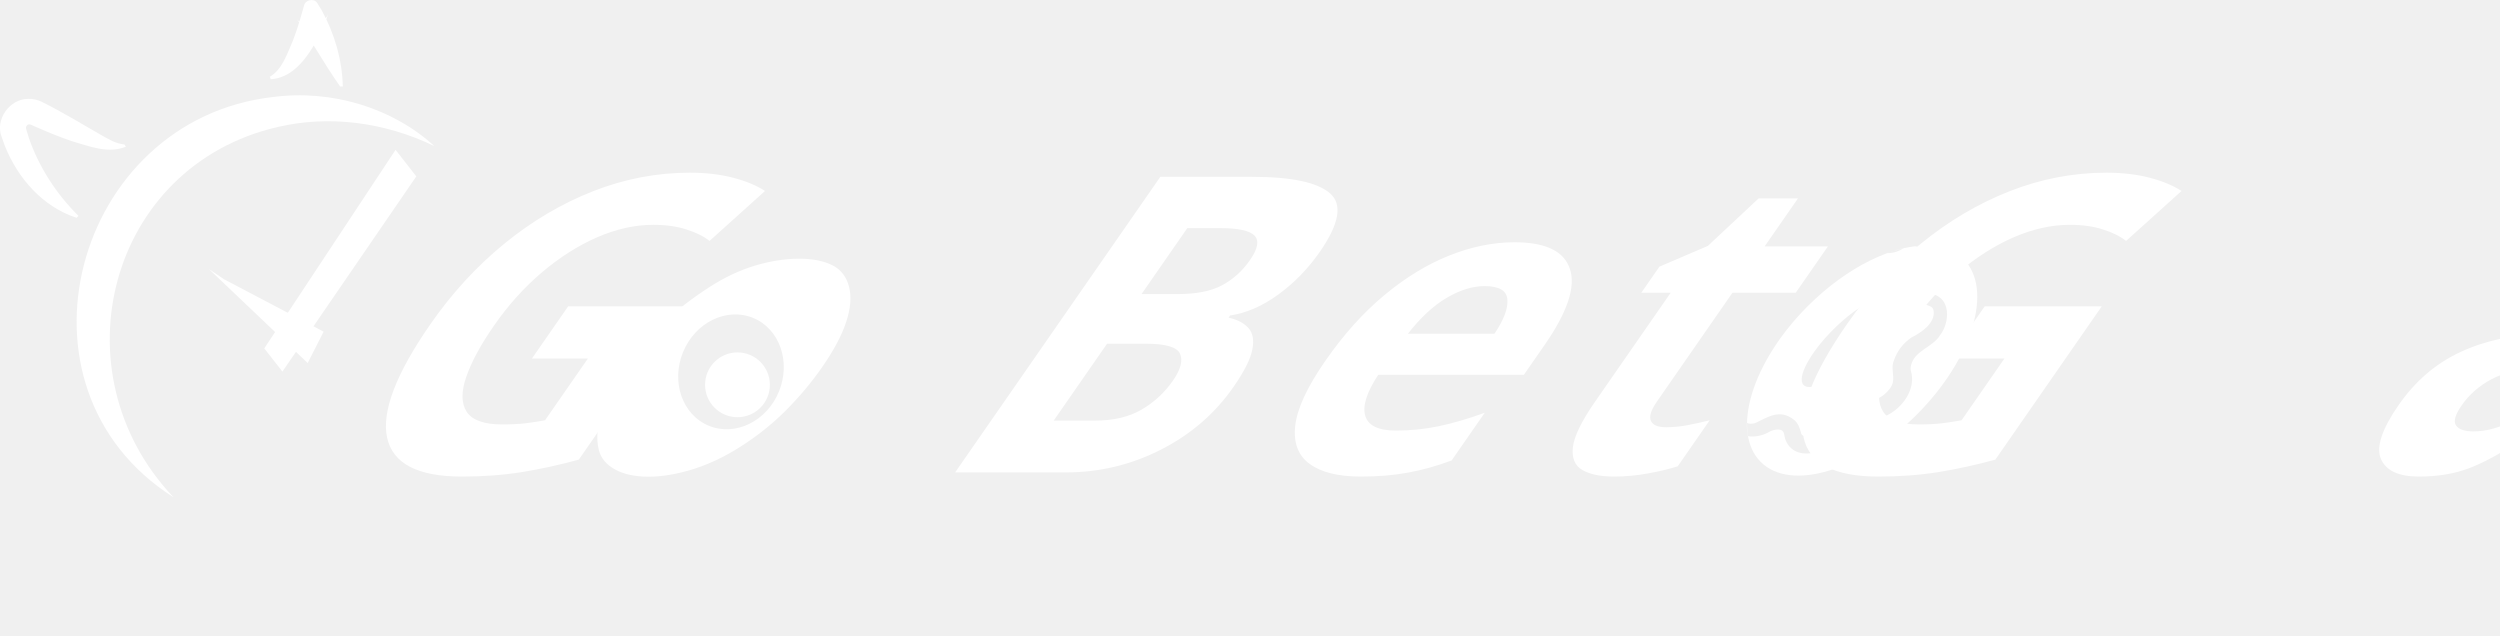
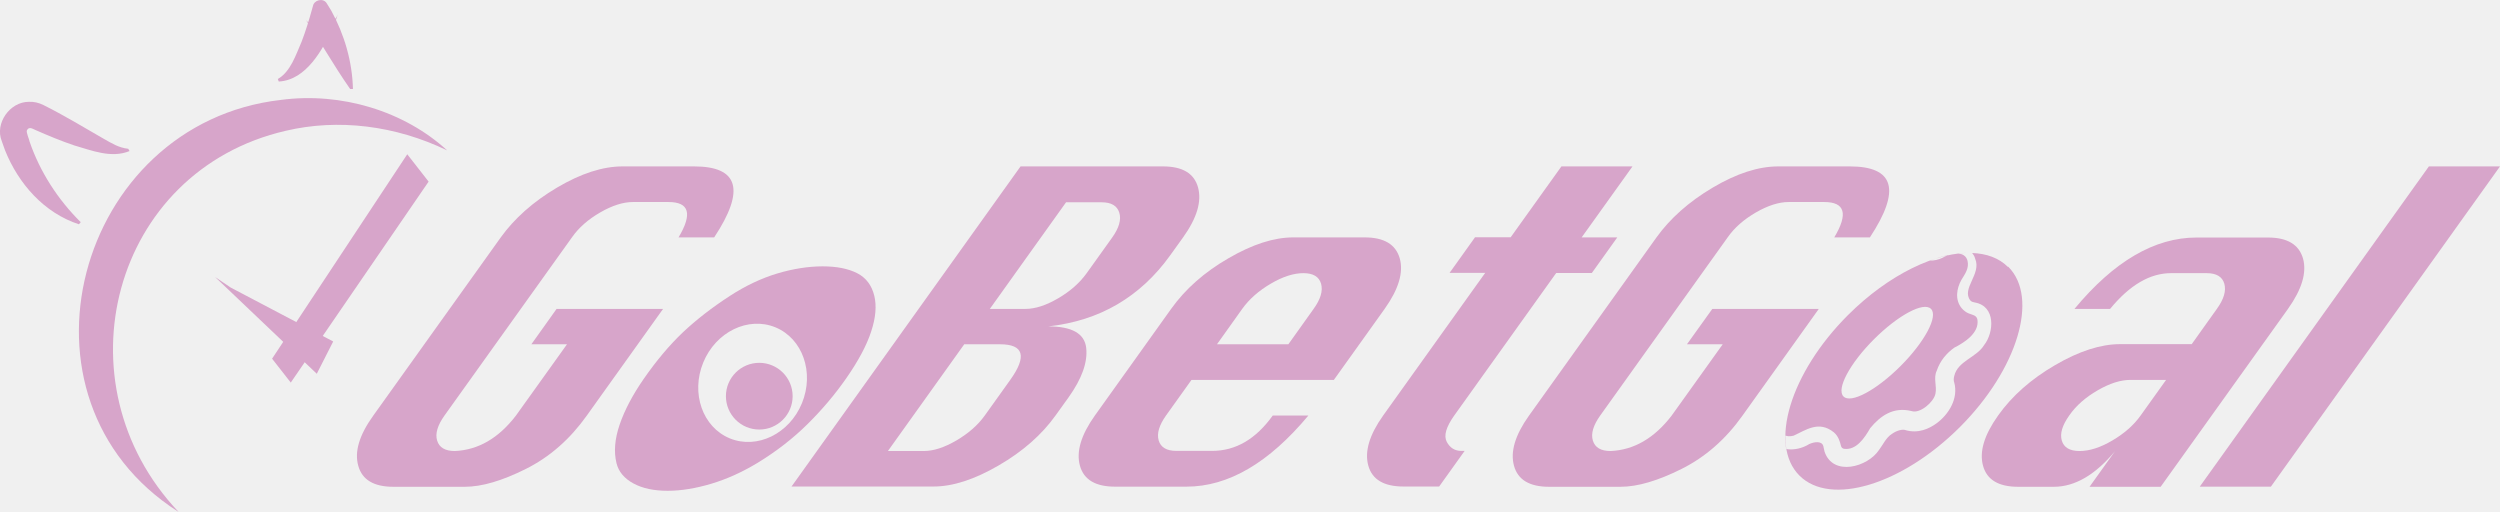
- <svg xmlns="http://www.w3.org/2000/svg" id="_圖層_2" data-name="圖層 2" viewBox="0 0 192.89 49">
+ <svg xmlns="http://www.w3.org/2000/svg" id="_圖層_2" data-name="圖層 2" viewBox="0 0 187.35 38.35">
  <defs>
    <style>
-       .cls-1, .cls-2 {
-         fill: #fff;
-       }
- 
-       .cls-2 {
-         font-family: Skia-BlackCondensed, Skia;
-         font-size: 38.96px;
-         font-variation-settings: 'wght' 3, 'wdth' 0;
-         font-weight: 800;
-         letter-spacing: .08em;
+       .cls-1 {
+         fill: #d7a5ca;
      }
    </style>
  </defs>
  <g id="_圖層_1-2" data-name="圖層 1">
    <g>
      <g>
-         <path class="cls-1" d="M26.24,6.67c-1.33-1.91-2.17-3.47-3.38-5.27,.33,.59,1.57,.87,2.17,.14,.15-.17,.27-.37,.33-.59-.12,.37-.25,.75-.4,1.11-.78,1.65-2,3.94-4.07,4.05,0,0-.07-.19-.07-.19,.96-.55,1.35-1.81,1.78-2.79,.3-.77,.57-1.66,.79-2.46,0,0,.06-.21,.06-.21,.08-.45,.73-.63,1.01-.25,.1,.14,.26,.44,.36,.58,.99,1.8,1.58,3.82,1.63,5.88,0,0-.2,0-.2,0h0Z" />
-         <path class="cls-1" d="M5.92,16.81c-2.62-.85-4.54-3.05-5.54-5.54-.04-.1-.22-.61-.25-.7-.53-1.32,.6-2.94,2.03-2.94,.38-.02,.75,.07,1.09,.24,1.55,.77,3.04,1.68,4.54,2.54,.59,.33,1.1,.66,1.82,.74l.1,.17c-1.37,.56-2.82-.04-4.14-.42-.96-.32-1.99-.75-2.92-1.16-.28-.13-.48-.25-.63,.02-.08,.14,.17,.67,.2,.86,.78,2.27,2.13,4.35,3.83,6.03,0,0-.13,.15-.13,.15h0Z" />
-         <polygon class="cls-1" points="23.74 28.01 16.12 20.76 17.29 21.55 24.97 25.59 23.74 28.01" />
-         <polygon class="cls-1" points="20.39 26.88 30.52 11.56 32.12 13.61 21.79 28.67 20.39 26.88" />
-         <path class="cls-1" d="M13.36,38.35C.08,29.89,5.74,9.25,21.03,7.49c4.55-.61,9.27,.84,12.48,3.78-3.9-1.88-8.18-2.39-12.09-1.47-13.04,3.01-17.17,18.91-8.05,28.55h0Z" />
+         <path class="cls-1" d="M41.69,23.15h8l-5.72,8c-1.26,1.77-2.78,3.1-4.56,3.99-1.78.89-3.3,1.34-4.58,1.34h-5.35c-1.46,0-2.34-.52-2.63-1.57-.3-1.05.07-2.3,1.12-3.76l9.55-13.35c1.03-1.43,2.43-2.68,4.22-3.74,1.79-1.06,3.43-1.59,4.92-1.59h5.35c3.35,0,3.86,1.77,1.51,5.32h-2.67c1.06-1.77.8-2.65-.75-2.65h-2.67c-.73,0-1.55.26-2.45.78-.9.52-1.61,1.14-2.12,1.87l-9.55,13.35c-.52.73-.71,1.36-.55,1.88.16.52.6.78,1.33.78,1.76-.08,3.28-.97,4.57-2.65l3.83-5.35h-2.67l1.89-2.65Z" />
+         <path class="cls-1" d="M59.31,36.47l17.17-24h10.67c1.46,0,2.34.52,2.63,1.57s-.08,2.3-1.12,3.75l-.97,1.35c-1.12,1.56-2.44,2.78-3.96,3.67s-3.25,1.44-5.17,1.65c1.78,0,2.72.54,2.84,1.61.12,1.07-.32,2.31-1.33,3.72l-.97,1.35c-1.03,1.44-2.45,2.69-4.26,3.74-1.81,1.05-3.43,1.58-4.88,1.58h-10.67ZM66.55,33.8h2.67c.73,0,1.54-.26,2.45-.79.9-.53,1.61-1.15,2.12-1.86l1.91-2.67c1.28-1.78,1.02-2.68-.76-2.68h-2.68l-5.72,8ZM74.17,23.15h2.67c.73,0,1.54-.26,2.45-.79.91-.53,1.62-1.16,2.14-1.88l1.91-2.67c.52-.72.7-1.35.54-1.87-.16-.52-.6-.78-1.32-.78h-2.67l-5.72,8Z" />
+         <path class="cls-1" d="M99.96,28.47h-10.67l-1.91,2.67c-.51.72-.7,1.34-.55,1.86s.59.79,1.33.79h2.67c1.77,0,3.28-.88,4.55-2.65h2.67c-2.96,3.55-6,5.33-9.14,5.33h-5.35c-1.46,0-2.34-.52-2.63-1.57s.08-2.3,1.12-3.76l5.72-8c1.06-1.48,2.48-2.74,4.28-3.78,1.8-1.05,3.42-1.57,4.87-1.57h5.35c1.46,0,2.33.53,2.63,1.58.29,1.05-.09,2.31-1.13,3.77l-3.81,5.33ZM91.2,25.8h5.35l1.89-2.65c.53-.73.71-1.36.56-1.89-.15-.52-.59-.79-1.32-.79s-1.55.26-2.45.79c-.9.53-1.61,1.15-2.14,1.89l-1.89,2.65Z" />
+         <path class="cls-1" d="M117.01,12.47h5.33l-3.81,5.32h2.67l-1.91,2.67h-2.67l-7.64,10.68c-.61.86-.8,1.51-.56,1.97.24.45.6.68,1.09.68h.25l-1.91,2.67h-2.67c-1.47,0-2.35-.52-2.64-1.57s.08-2.3,1.12-3.76l7.64-10.68h-2.67l1.91-2.67h2.67l3.81-5.32Z" />
+         <path class="cls-1" d="M128.3,23.15h8l-5.72,8c-1.26,1.77-2.78,3.1-4.56,3.99-1.78.89-3.3,1.34-4.58,1.34h-5.35c-1.46,0-2.34-.52-2.63-1.57s.08-2.3,1.12-3.76l9.55-13.35c1.03-1.43,2.43-2.68,4.22-3.74,1.79-1.06,3.42-1.59,4.92-1.59h5.35c3.35,0,3.85,1.77,1.51,5.32h-2.67c1.06-1.77.8-2.65-.75-2.65h-2.67c-.73,0-1.55.26-2.45.78-.9.52-1.61,1.14-2.12,1.87l-9.55,13.35c-.52.73-.71,1.36-.55,1.88.16.52.6.78,1.33.78,1.76-.08,3.28-.97,4.57-2.65l3.83-5.35h-2.68l1.9-2.65Z" />
+         <path class="cls-1" d="M164.24,25.8l1.89-2.65c.53-.73.71-1.36.56-1.89-.15-.52-.59-.79-1.32-.79h-2.67c-1.58,0-3.1.89-4.57,2.68h-2.67c2.96-3.57,6.01-5.35,9.15-5.35h5.35c1.46,0,2.33.53,2.63,1.58.29,1.05-.09,2.31-1.13,3.77l-9.54,13.33h-5.33l1.91-2.67c-1.48,1.78-3.01,2.67-4.59,2.67h-2.67c-1.46,0-2.34-.52-2.63-1.57s.08-2.3,1.12-3.76l.02-.03c1.04-1.46,2.46-2.71,4.26-3.76,1.8-1.05,3.42-1.57,4.87-1.57h5.35ZM162.32,28.47h-2.67c-.73,0-1.55.26-2.45.78-.9.52-1.61,1.14-2.12,1.87l-.02.03c-.51.72-.7,1.34-.55,1.86s.59.79,1.33.79,1.56-.26,2.46-.79c.9-.53,1.6-1.15,2.11-1.86l1.91-2.67Z" />
+         <path class="cls-1" d="M164.85,36.47l17.17-24h5.33l-17.17,24h-5.33Z" />
      </g>
      <g>
-         <text class="cls-2" transform="translate(23.41 36.45) scale(.82) skewX(-34.77)">
-           <tspan x="0" y="0" xml:space="preserve">G  BetG  al</tspan>
-         </text>
-         <path class="cls-1" d="M151.47,20c-.67-.67-1.6-1-2.68-1.04,.1,.12,.19,.26,.23,.43,.49,1.15-1.06,2.24-.36,3.13,.09,.1,.2,.12,.34,.15,1.58,.28,1.43,2.25,.69,3.19-.56,.93-1.98,1.19-2.24,2.32-.05,.19-.05,.37,0,.48,.33,1.21-.42,2.4-1.32,3.06-.57,.42-1.4,.79-2.34,.51-.19-.08-.64,.02-1,.28-.45,.28-.66,.79-.97,1.2-.85,1.3-3.46,2.02-4.09,.13,0,0-.09-.41-.09-.41-.12-.42-.71-.31-1.06-.15-.49,.31-1.15,.47-1.72,.37-.06-.32-.09-.66-.08-1.02,.15,.07,.35,.09,.63,.02,.93-.42,1.89-1.16,3.02-.25,.32,.27,.45,.66,.54,1.04,.05,.12,.09,.15,.2,.19,.93,.15,1.57-.82,1.98-1.54,.76-.92,1.73-1.63,3.12-1.28,.61,.2,1.63-.66,1.77-1.29,.13-.6-.17-1.17,.1-1.74,.25-.74,.73-1.31,1.32-1.73,.78-.39,1.87-1.11,1.73-2.08-.05-.35-.38-.37-.65-.48-.2-.08-.38-.22-.52-.38-.54-.64-.39-1.5-.03-2.14,.31-.5,.57-.87,.46-1.41-.09-.38-.38-.54-.72-.56,.37-.05,.73-.06,1.08-.05-2.66-.1-6.26,1.6-9.33,4.67-4.32,4.32-5.95,9.7-3.63,12.02s7.69,.69,12.02-3.63,5.95-9.7,3.63-12.02Zm-4.5-.87c-.14,.05-.28,.12-.4,.19-.29,.14-.63,.22-.97,.21,.47-.17,.92-.31,1.37-.41Zm-5.53,6.3c1.81-1.81,3.73-2.84,4.28-2.28,.55,.55-.47,2.47-2.28,4.28-1.81,1.81-3.73,2.84-4.28,2.28-.55-.55,.47-2.47,2.28-4.28Z" />
        <g>
-           <path class="cls-1" d="M65.52,22.17c-.19-.79-.62-1.36-1.29-1.7-.67-.34-1.53-.51-2.58-.51s-2.23,.18-3.42,.54-2.37,.92-3.54,1.68c-1.34,.87-2.51,1.78-3.52,2.73-1.01,.96-1.98,2.12-2.92,3.47-.84,1.21-1.44,2.35-1.81,3.43s-.45,2.04-.24,2.9c.16,.65,.59,1.15,1.27,1.52,.68,.37,1.54,.55,2.56,.55s2.11-.18,3.28-.53c1.17-.35,2.31-.87,3.44-1.55,1.43-.87,2.69-1.85,3.78-2.93s2.05-2.22,2.88-3.41c.92-1.32,1.55-2.5,1.88-3.53,.34-1.03,.41-1.92,.23-2.66Zm-5.42,8.04c-.94,2.3-3.37,3.48-5.41,2.64-2.04-.84-2.93-3.38-1.99-5.68s3.37-3.48,5.41-2.64,2.93,3.38,1.99,5.68Z" />
-           <circle class="cls-1" cx="56.9" cy="29.69" r="2.5" />
+           <path class="cls-1" d="M26.24,6.67c-1.33-1.91-2.17-3.47-3.38-5.27.33.59,1.57.87,2.17.14.15-.17.27-.37.33-.59-.12.37-.25.75-.4,1.11-.78,1.65-2,3.94-4.07,4.05,0,0-.07-.19-.07-.19.96-.55,1.35-1.81,1.78-2.79.3-.77.57-1.66.79-2.46,0,0,.06-.21.06-.21.08-.45.73-.63,1.01-.25.1.14.26.44.36.58.99,1.8,1.58,3.82,1.63,5.88,0,0-.2,0-.2,0h0Z" />
+           <path class="cls-1" d="M5.92,16.81c-2.62-.85-4.54-3.05-5.54-5.54-.04-.1-.22-.61-.25-.7-.53-1.32.6-2.94,2.03-2.94.38-.02.75.07,1.09.24,1.55.77,3.04,1.68,4.54,2.54.59.33,1.1.66,1.82.74l.1.17c-1.37.56-2.82-.04-4.14-.42-.96-.32-1.99-.75-2.92-1.16-.28-.13-.48-.25-.63.02-.08.14.17.67.2.86.78,2.27,2.13,4.35,3.83,6.03,0,0-.13.15-.13.15h0Z" />
+           <polygon class="cls-1" points="23.74 28.01 16.12 20.76 17.29 21.55 24.97 25.59 23.74 28.01" />
+           <polygon class="cls-1" points="20.39 26.88 30.52 11.56 32.12 13.61 21.79 28.67 20.39 26.88" />
+           <path class="cls-1" d="M13.36,38.35C.08,29.89,5.74,9.25,21.03,7.49c4.55-.61,9.27.84,12.48,3.78-3.9-1.88-8.18-2.39-12.09-1.47-13.04,3.01-17.17,18.91-8.05,28.55h0Z" />
+         </g>
+         <g>
+           <path class="cls-1" d="M150.47,20c-.67-.67-1.6-1-2.68-1.04.1.12.19.26.23.43.49,1.15-1.06,2.24-.36,3.13.09.1.2.12.34.15,1.58.28,1.43,2.25.69,3.19-.56.93-1.98,1.19-2.24,2.32-.05.19-.05.37,0,.48.33,1.21-.42,2.4-1.32,3.06-.57.42-1.4.79-2.34.51-.19-.08-.64.02-1,.28-.45.28-.66.79-.97,1.2-.85,1.3-3.46,2.02-4.09.13,0,0-.09-.41-.09-.41-.12-.42-.71-.31-1.06-.15-.49.31-1.15.47-1.72.37-.06-.32-.09-.66-.08-1.02.15.07.35.09.63.02.93-.42,1.89-1.16,3.02-.25.32.27.45.66.54,1.04.05.12.09.15.2.19.93.15,1.57-.82,1.98-1.54.76-.92,1.73-1.63,3.12-1.28.61.2,1.63-.66,1.77-1.29.13-.6-.17-1.17.1-1.74.25-.74.73-1.31,1.32-1.73.78-.39,1.87-1.11,1.73-2.08-.05-.35-.38-.37-.65-.48-.2-.08-.38-.22-.52-.38-.54-.64-.39-1.5-.03-2.14.31-.5.57-.87.46-1.41-.09-.38-.38-.54-.72-.56.37-.05.73-.06,1.08-.05-2.66-.1-6.26,1.6-9.33,4.67-4.32,4.32-5.95,9.7-3.63,12.02s7.69.69,12.02-3.63c4.32-4.32,5.95-9.7,3.63-12.02ZM145.97,19.13c-.14.05-.28.12-.4.19-.29.14-.63.22-.97.21.47-.17.92-.31,1.37-.41ZM140.43,25.43c1.81-1.81,3.73-2.84,4.28-2.28.55.55-.47,2.47-2.28,4.28-1.81,1.81-3.73,2.84-4.28,2.28-.55-.55.47-2.47,2.28-4.28Z" />
+           <g>
+             <path class="cls-1" d="M65.52,22.17c-.19-.79-.62-1.36-1.29-1.7-.67-.34-1.53-.51-2.58-.51s-2.23.18-3.42.54-2.37.92-3.54,1.68c-1.34.87-2.51,1.78-3.52,2.73-1.01.96-1.98,2.12-2.92,3.47-.84,1.21-1.44,2.35-1.81,3.43s-.45,2.04-.24,2.9c.16.65.59,1.15,1.27,1.52.68.37,1.54.55,2.56.55s2.11-.18,3.28-.53c1.17-.35,2.31-.87,3.44-1.55,1.43-.87,2.69-1.85,3.78-2.93s2.05-2.22,2.88-3.41c.92-1.32,1.55-2.5,1.88-3.53.34-1.03.41-1.92.23-2.66ZM60.1,30.21c-.94,2.3-3.37,3.48-5.41,2.64-2.04-.84-2.93-3.38-1.99-5.68s3.37-3.48,5.41-2.64,2.93,3.38,1.99,5.68Z" />
+             <circle class="cls-1" cx="56.9" cy="29.69" r="2.5" />
+           </g>
        </g>
      </g>
    </g>
  </g>
</svg>
